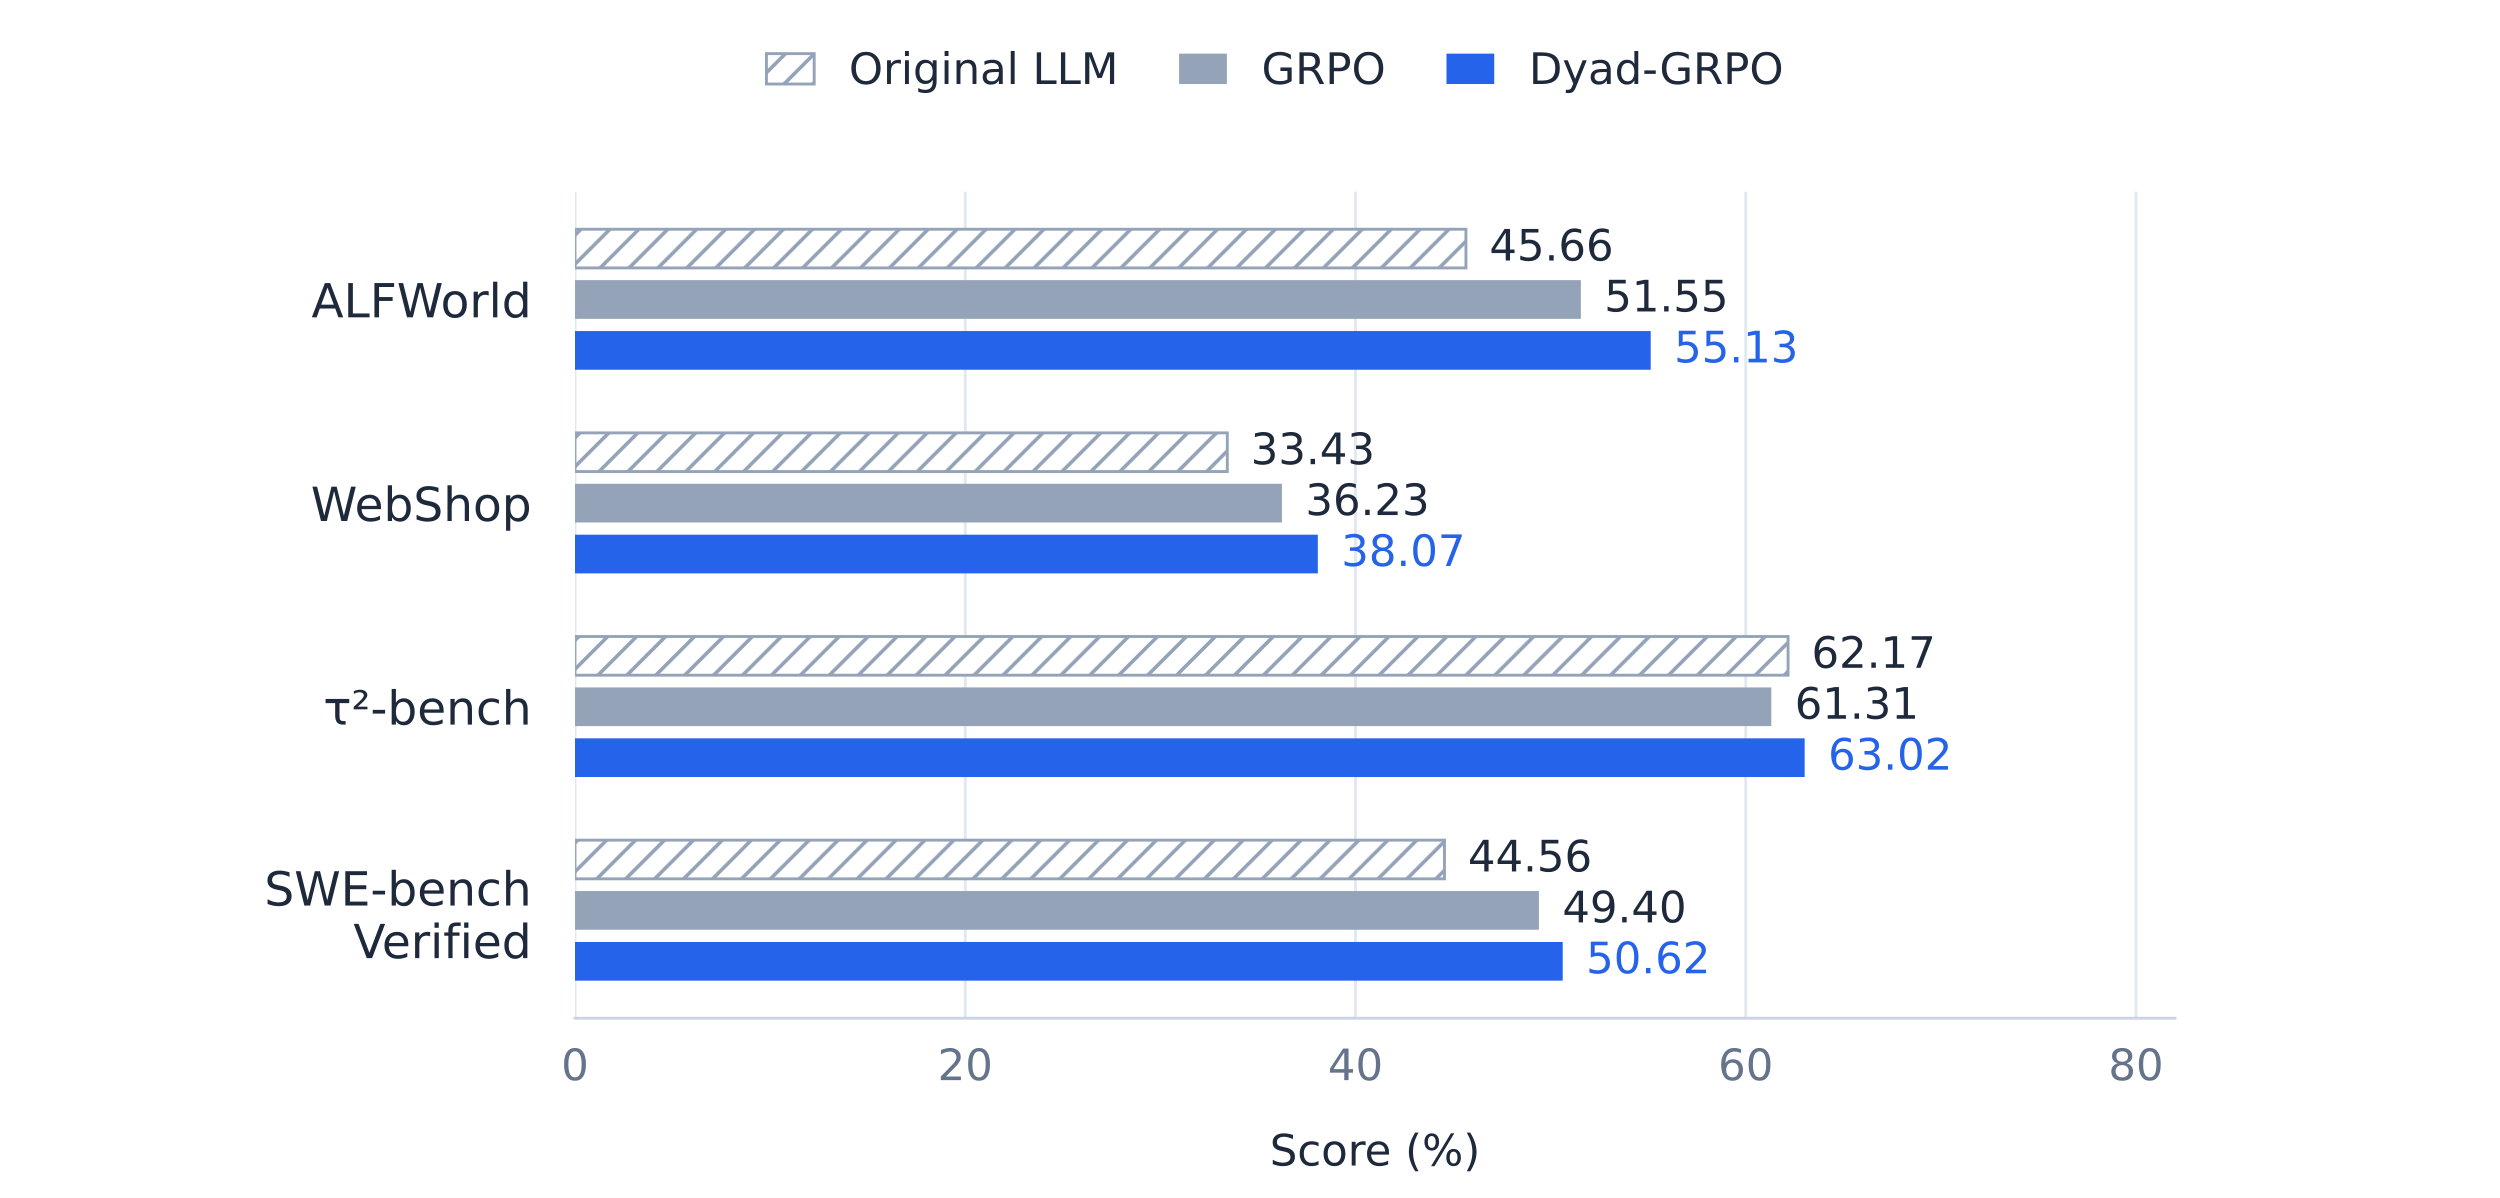
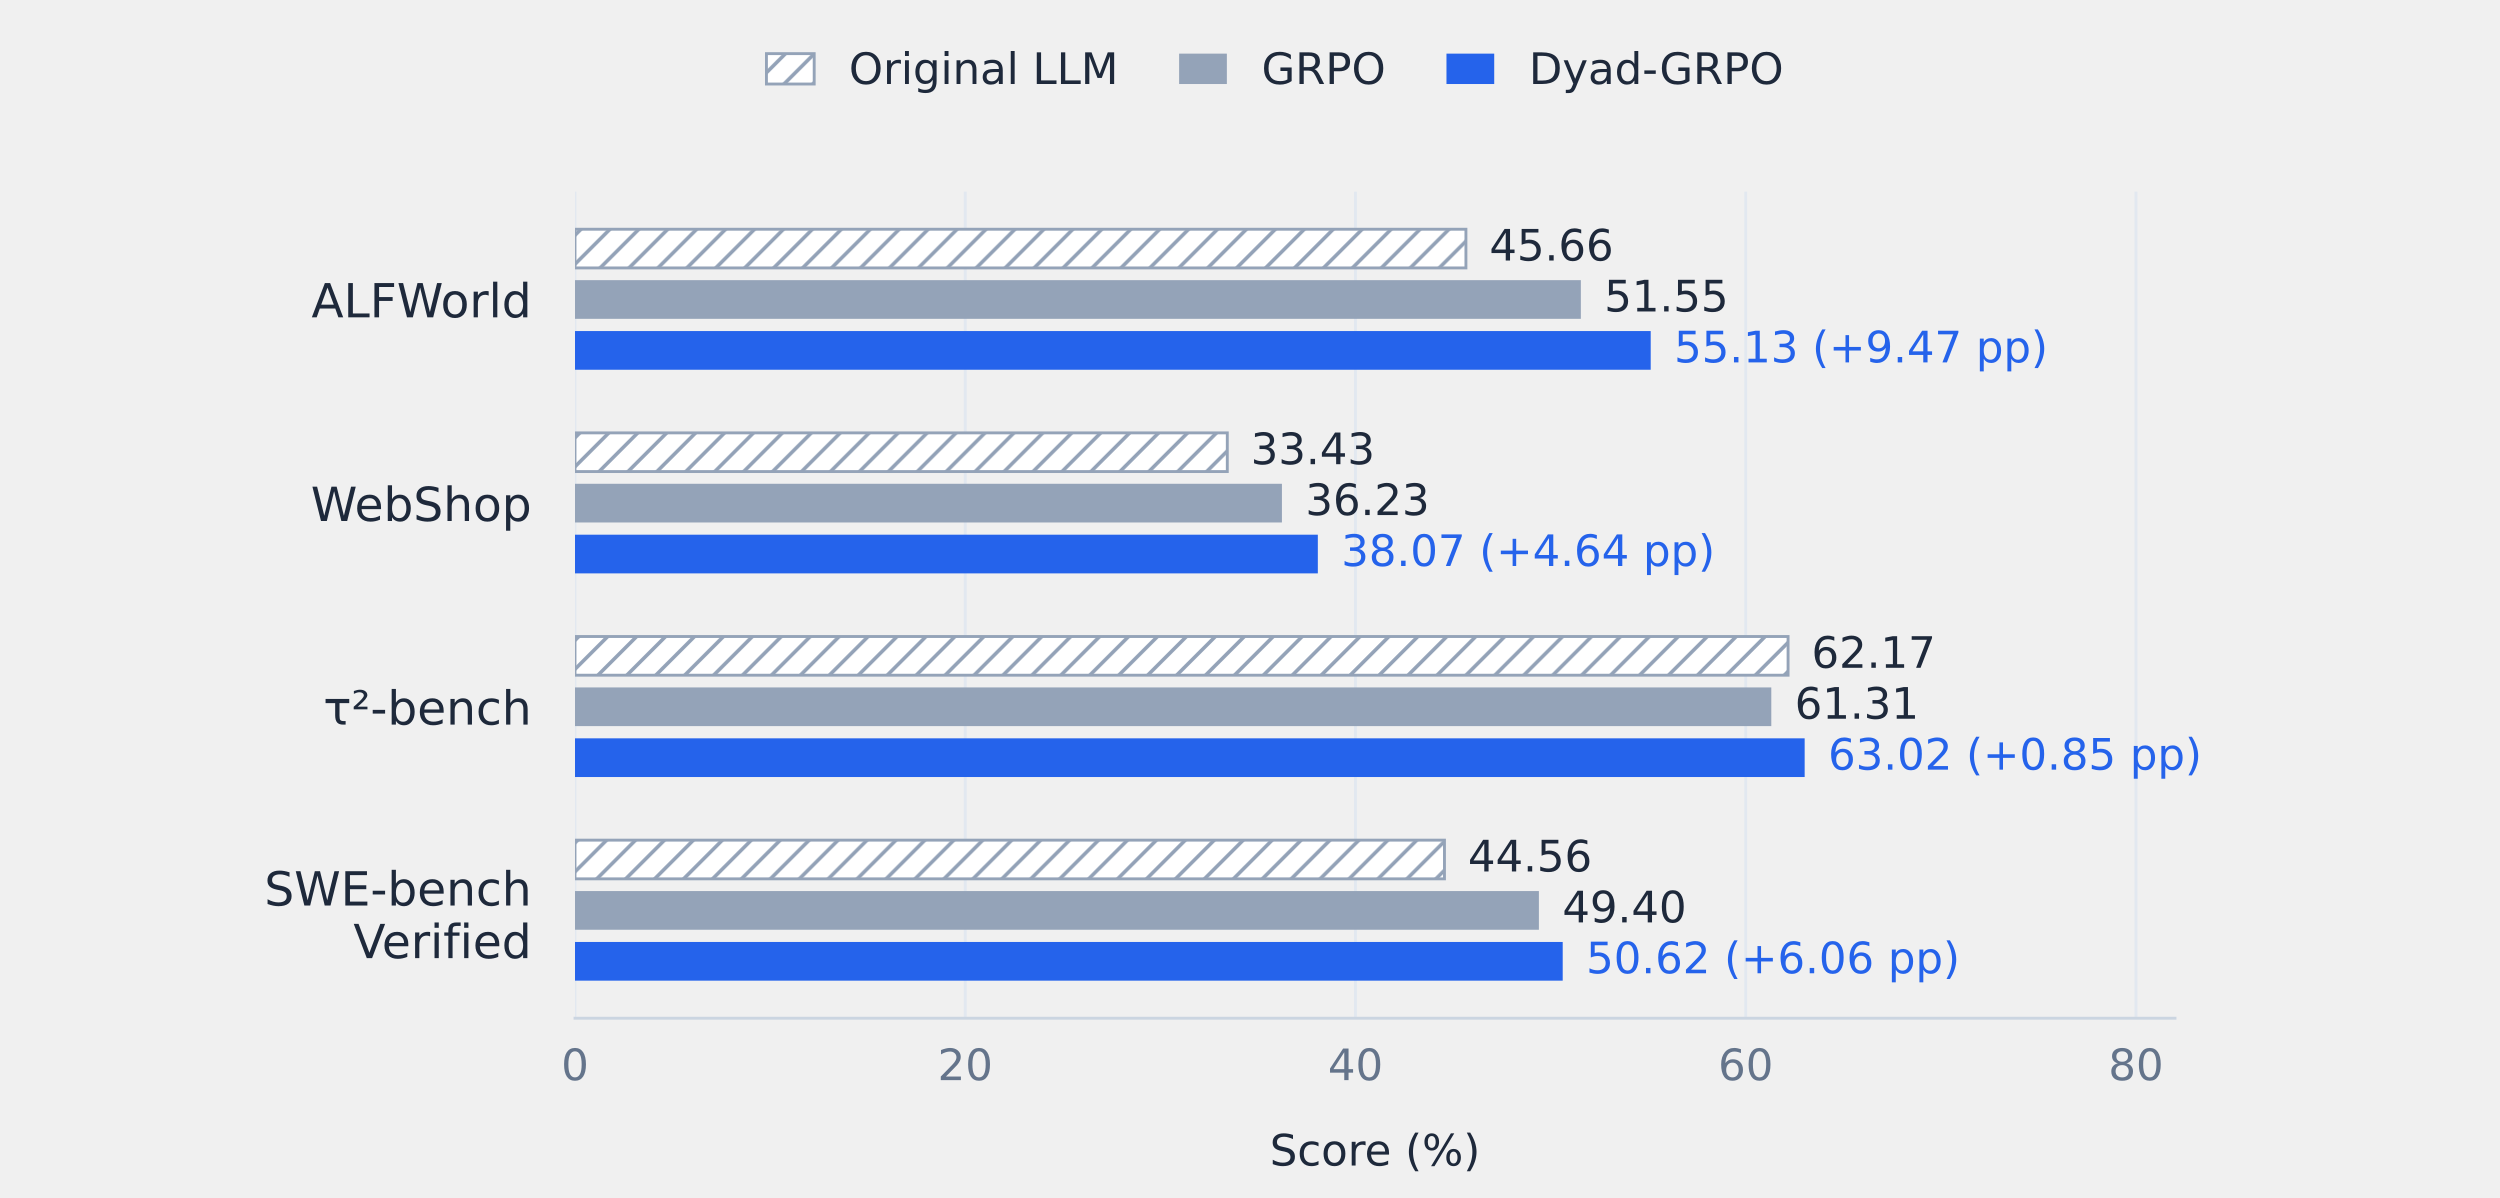
<svg xmlns="http://www.w3.org/2000/svg" width="691.2pt" height="331.2pt" viewBox="0 0 691.2 331.2" version="1.1">
  <defs>
    <style type="text/css">*{stroke-linejoin: round; stroke-linecap: butt}</style>
  </defs>
  <g id="figure_1">
    <g id="patch_1">
-       <path d="M 0 331.2 L 691.2 331.2 L 691.2 0 L 0 0 z " style="fill: #ffffff" />
+       <path d="M 0 331.2 L 691.2 331.2 L 691.2 0 L 0 0 L 0 331.2 z " style="fill: none; opacity: 0" />
    </g>
    <g id="axes_1">
      <g id="patch_2">
-         <path d="M 158.976 281.52 L 601.344 281.52 L 601.344 52.992 L 158.976 52.992 z " style="fill: #ffffff" />
+         <path d="M 158.976 281.52 L 601.344 281.52 L 601.344 52.992 L 158.976 52.992 L 158.976 281.52 z " style="fill: none" />
      </g>
      <g id="matplotlib.axis_1">
        <g id="xtick_1">
          <g id="line2d_1">
            <path d="M 158.976 281.52 L 158.976 52.992 " clip-path="url(#pbc1d07ce37)" style="fill: none; stroke: #e2e8f0; stroke-width: 0.8; stroke-linecap: square" />
          </g>
          <g id="line2d_2" />
          <g id="text_1">
            <text style="font-size: 12px; font-family: 'DejaVu Sans', 'Arial', 'Bitstream Vera Sans', 'Computer Modern Sans Serif', 'Lucida Grande', 'Verdana', 'Geneva', 'Lucid', 'Helvetica', 'Avant Garde', sans-serif; text-anchor: middle; fill: #64748b" x="158.976" y="298.638" transform="rotate(-0 158.976 298.6381)">0</text>
          </g>
        </g>
        <g id="xtick_2">
          <g id="line2d_3">
            <path d="M 266.871 281.52 L 266.871 52.992 " clip-path="url(#pbc1d07ce37)" style="fill: none; stroke: #e2e8f0; stroke-width: 0.8; stroke-linecap: square" />
          </g>
          <g id="line2d_4" />
          <g id="text_2">
            <text style="font-size: 12px; font-family: 'DejaVu Sans', 'Arial', 'Bitstream Vera Sans', 'Computer Modern Sans Serif', 'Lucida Grande', 'Verdana', 'Geneva', 'Lucid', 'Helvetica', 'Avant Garde', sans-serif; text-anchor: middle; fill: #64748b" x="266.871" y="298.638" transform="rotate(-0 266.8706 298.6381)">20</text>
          </g>
        </g>
        <g id="xtick_3">
          <g id="line2d_5">
            <path d="M 374.765 281.52 L 374.765 52.992 " clip-path="url(#pbc1d07ce37)" style="fill: none; stroke: #e2e8f0; stroke-width: 0.8; stroke-linecap: square" />
          </g>
          <g id="line2d_6" />
          <g id="text_3">
            <text style="font-size: 12px; font-family: 'DejaVu Sans', 'Arial', 'Bitstream Vera Sans', 'Computer Modern Sans Serif', 'Lucida Grande', 'Verdana', 'Geneva', 'Lucid', 'Helvetica', 'Avant Garde', sans-serif; text-anchor: middle; fill: #64748b" x="374.765" y="298.638" transform="rotate(-0 374.7653 298.6381)">40</text>
          </g>
        </g>
        <g id="xtick_4">
          <g id="line2d_7">
            <path d="M 482.66 281.52 L 482.66 52.992 " clip-path="url(#pbc1d07ce37)" style="fill: none; stroke: #e2e8f0; stroke-width: 0.8; stroke-linecap: square" />
          </g>
          <g id="line2d_8" />
          <g id="text_4">
            <text style="font-size: 12px; font-family: 'DejaVu Sans', 'Arial', 'Bitstream Vera Sans', 'Computer Modern Sans Serif', 'Lucida Grande', 'Verdana', 'Geneva', 'Lucid', 'Helvetica', 'Avant Garde', sans-serif; text-anchor: middle; fill: #64748b" x="482.66" y="298.638" transform="rotate(-0 482.6599 298.6381)">60</text>
          </g>
        </g>
        <g id="xtick_5">
          <g id="line2d_9">
            <path d="M 590.555 281.52 L 590.555 52.992 " clip-path="url(#pbc1d07ce37)" style="fill: none; stroke: #e2e8f0; stroke-width: 0.8; stroke-linecap: square" />
          </g>
          <g id="line2d_10" />
          <g id="text_5">
            <text style="font-size: 12px; font-family: 'DejaVu Sans', 'Arial', 'Bitstream Vera Sans', 'Computer Modern Sans Serif', 'Lucida Grande', 'Verdana', 'Geneva', 'Lucid', 'Helvetica', 'Avant Garde', sans-serif; text-anchor: middle; fill: #64748b" x="590.555" y="298.638" transform="rotate(-0 590.5545 298.6381)">80</text>
          </g>
        </g>
        <g id="text_6">
          <text style="font-size: 12px; font-family: 'DejaVu Sans', 'Arial', 'Bitstream Vera Sans', 'Computer Modern Sans Serif', 'Lucida Grande', 'Verdana', 'Geneva', 'Lucid', 'Helvetica', 'Avant Garde', sans-serif; text-anchor: middle; fill: #1e293b" x="380.16" y="322.252" transform="rotate(-0 380.16 322.2519)">Score (%)</text>
        </g>
      </g>
      <g id="matplotlib.axis_2">
        <g id="ytick_1">
          <g id="line2d_11" />
          <g id="text_7">
            <text style="font-size: 13px; font-family: 'DejaVu Sans', 'Arial', 'Bitstream Vera Sans', 'Computer Modern Sans Serif', 'Lucida Grande', 'Verdana', 'Geneva', 'Lucid', 'Helvetica', 'Avant Garde', sans-serif; text-anchor: end; fill: #1e293b" x="146.976" y="87.743" transform="rotate(-0 146.976 87.74266)">ALFWorld</text>
          </g>
        </g>
        <g id="ytick_2">
          <g id="line2d_12" />
          <g id="text_8">
            <text style="font-size: 13px; font-family: 'DejaVu Sans', 'Arial', 'Bitstream Vera Sans', 'Computer Modern Sans Serif', 'Lucida Grande', 'Verdana', 'Geneva', 'Lucid', 'Helvetica', 'Avant Garde', sans-serif; text-anchor: end; fill: #1e293b" x="146.976" y="144.044" transform="rotate(-0 146.976 144.0442)">WebShop</text>
          </g>
        </g>
        <g id="ytick_3">
          <g id="line2d_13" />
          <g id="text_9">
            <text style="font-size: 13px; font-family: 'DejaVu Sans', 'Arial', 'Bitstream Vera Sans', 'Computer Modern Sans Serif', 'Lucida Grande', 'Verdana', 'Geneva', 'Lucid', 'Helvetica', 'Avant Garde', sans-serif; text-anchor: end; fill: #1e293b" x="146.976" y="200.346" transform="rotate(-0 146.976 200.3458)">τ²-bench</text>
          </g>
        </g>
        <g id="ytick_4">
          <g id="line2d_14" />
          <g id="text_10">
            <text style="font-size: 13px; font-family: 'DejaVu Sans', 'Arial', 'Bitstream Vera Sans', 'Computer Modern Sans Serif', 'Lucida Grande', 'Verdana', 'Geneva', 'Lucid', 'Helvetica', 'Avant Garde', sans-serif; fill: #1e293b" transform="translate(73.08725 250.3565)">SWE-bench</text>
            <text style="font-size: 13px; font-family: 'DejaVu Sans', 'Arial', 'Bitstream Vera Sans', 'Computer Modern Sans Serif', 'Lucida Grande', 'Verdana', 'Geneva', 'Lucid', 'Helvetica', 'Avant Garde', sans-serif; fill: #1e293b" transform="translate(97.69584 264.9137)">Verified</text>
          </g>
        </g>
      </g>
      <g id="patch_3">
        <path d="M 158.976 281.52 L 601.344 281.52 " style="fill: none; stroke: #cbd5e1; stroke-width: 0.8; stroke-linejoin: miter; stroke-linecap: square" />
      </g>
      <g id="patch_4">
        <path d="M 158.976 63.38 L 405.299 63.38 L 405.299 74.077 L 158.976 74.077 z " clip-path="url(#pbc1d07ce37)" style="fill: url(#hd3796687db); stroke: #94a3b8; stroke-width: 0.8; stroke-linejoin: miter" />
      </g>
      <g id="patch_5">
        <path d="M 158.976 119.681 L 339.322 119.681 L 339.322 130.378 L 158.976 130.378 z " clip-path="url(#pbc1d07ce37)" style="fill: url(#hd3796687db); stroke: #94a3b8; stroke-width: 0.8; stroke-linejoin: miter" />
      </g>
      <g id="patch_6">
        <path d="M 158.976 175.983 L 494.366 175.983 L 494.366 186.68 L 158.976 186.68 z " clip-path="url(#pbc1d07ce37)" style="fill: url(#hd3796687db); stroke: #94a3b8; stroke-width: 0.8; stroke-linejoin: miter" />
      </g>
      <g id="patch_7">
        <path d="M 158.976 232.284 L 399.365 232.284 L 399.365 242.982 L 158.976 242.982 z " clip-path="url(#pbc1d07ce37)" style="fill: url(#hd3796687db); stroke: #94a3b8; stroke-width: 0.8; stroke-linejoin: miter" />
      </g>
      <g id="text_11">
        <text style="font-size: 12px; font-family: 'DejaVu Sans', 'Arial', 'Bitstream Vera Sans', 'Computer Modern Sans Serif', 'Lucida Grande', 'Verdana', 'Geneva', 'Lucid', 'Helvetica', 'Avant Garde', sans-serif; text-anchor: start; fill: #1e293b" x="411.773" y="72.04" transform="rotate(-0 411.7731 72.03953)">45.66</text>
      </g>
      <g id="text_12">
        <text style="font-size: 12px; font-family: 'DejaVu Sans', 'Arial', 'Bitstream Vera Sans', 'Computer Modern Sans Serif', 'Lucida Grande', 'Verdana', 'Geneva', 'Lucid', 'Helvetica', 'Avant Garde', sans-serif; text-anchor: start; fill: #1e293b" x="345.796" y="128.341" transform="rotate(-0 345.7956 128.3411)">33.43</text>
      </g>
      <g id="text_13">
        <text style="font-size: 12px; font-family: 'DejaVu Sans', 'Arial', 'Bitstream Vera Sans', 'Computer Modern Sans Serif', 'Lucida Grande', 'Verdana', 'Geneva', 'Lucid', 'Helvetica', 'Avant Garde', sans-serif; text-anchor: start; fill: #1e293b" x="500.84" y="184.643" transform="rotate(-0 500.8401 184.6426)">62.17</text>
      </g>
      <g id="text_14">
        <text style="font-size: 12px; font-family: 'DejaVu Sans', 'Arial', 'Bitstream Vera Sans', 'Computer Modern Sans Serif', 'Lucida Grande', 'Verdana', 'Geneva', 'Lucid', 'Helvetica', 'Avant Garde', sans-serif; text-anchor: start; fill: #1e293b" x="405.839" y="240.944" transform="rotate(-0 405.8389 240.9442)">44.56</text>
      </g>
      <g id="patch_8">
        <path d="M 158.976 77.455 L 437.074 77.455 L 437.074 88.152 L 158.976 88.152 z " clip-path="url(#pbc1d07ce37)" style="fill: #94a3b8" />
      </g>
      <g id="patch_9">
        <path d="M 158.976 133.757 L 354.427 133.757 L 354.427 144.454 L 158.976 144.454 z " clip-path="url(#pbc1d07ce37)" style="fill: #94a3b8" />
      </g>
      <g id="patch_10">
        <path d="M 158.976 190.058 L 489.727 190.058 L 489.727 200.755 L 158.976 200.755 z " clip-path="url(#pbc1d07ce37)" style="fill: #94a3b8" />
      </g>
      <g id="patch_11">
        <path d="M 158.976 246.36 L 425.476 246.36 L 425.476 257.057 L 158.976 257.057 z " clip-path="url(#pbc1d07ce37)" style="fill: #94a3b8" />
      </g>
      <g id="text_15">
        <text style="font-size: 12px; font-family: 'DejaVu Sans', 'Arial', 'Bitstream Vera Sans', 'Computer Modern Sans Serif', 'Lucida Grande', 'Verdana', 'Geneva', 'Lucid', 'Helvetica', 'Avant Garde', sans-serif; text-anchor: start; fill: #1e293b" x="443.548" y="86.115" transform="rotate(-0 443.5481 86.11492)">51.55</text>
      </g>
      <g id="text_16">
        <text style="font-size: 12px; font-family: 'DejaVu Sans', 'Arial', 'Bitstream Vera Sans', 'Computer Modern Sans Serif', 'Lucida Grande', 'Verdana', 'Geneva', 'Lucid', 'Helvetica', 'Avant Garde', sans-serif; text-anchor: start; fill: #1e293b" x="360.901" y="142.416" transform="rotate(-0 360.9008 142.4165)">36.23</text>
      </g>
      <g id="text_17">
        <text style="font-size: 12px; font-family: 'DejaVu Sans', 'Arial', 'Bitstream Vera Sans', 'Computer Modern Sans Serif', 'Lucida Grande', 'Verdana', 'Geneva', 'Lucid', 'Helvetica', 'Avant Garde', sans-serif; text-anchor: start; fill: #1e293b" x="496.201" y="198.718" transform="rotate(-0 496.2007 198.718)">61.31</text>
      </g>
      <g id="text_18">
        <text style="font-size: 12px; font-family: 'DejaVu Sans', 'Arial', 'Bitstream Vera Sans', 'Computer Modern Sans Serif', 'Lucida Grande', 'Verdana', 'Geneva', 'Lucid', 'Helvetica', 'Avant Garde', sans-serif; text-anchor: start; fill: #1e293b" x="431.949" y="255.02" transform="rotate(-0 431.9494 255.0196)">49.40</text>
      </g>
      <g id="patch_12">
        <path d="M 158.976 91.53 L 456.388 91.53 L 456.388 102.228 L 158.976 102.228 z " clip-path="url(#pbc1d07ce37)" style="fill: #2563eb" />
      </g>
      <g id="patch_13">
        <path d="M 158.976 147.832 L 364.353 147.832 L 364.353 158.529 L 158.976 158.529 z " clip-path="url(#pbc1d07ce37)" style="fill: #2563eb" />
      </g>
      <g id="patch_14">
        <path d="M 158.976 204.134 L 498.952 204.134 L 498.952 214.831 L 158.976 214.831 z " clip-path="url(#pbc1d07ce37)" style="fill: #2563eb" />
      </g>
      <g id="patch_15">
        <path d="M 158.976 260.435 L 432.057 260.435 L 432.057 271.132 L 158.976 271.132 z " clip-path="url(#pbc1d07ce37)" style="fill: #2563eb" />
      </g>
      <g id="text_19">
-         <text style="font-size: 12px; font-family: 'DejaVu Sans', 'Arial', 'Bitstream Vera Sans', 'Computer Modern Sans Serif', 'Lucida Grande', 'Verdana', 'Geneva', 'Lucid', 'Helvetica', 'Avant Garde', sans-serif; text-anchor: start; fill: #2563eb" x="462.861" y="100.19" transform="rotate(-0 462.8612 100.1903)">55.13</text>
+         <text style="font-size: 12px; font-family: 'DejaVu Sans', 'Arial', 'Bitstream Vera Sans', 'Computer Modern Sans Serif', 'Lucida Grande', 'Verdana', 'Geneva', 'Lucid', 'Helvetica', 'Avant Garde', sans-serif; text-anchor: start; fill: #2563eb" x="462.861" y="100.19" transform="rotate(-0 462.8612 100.1903)">55.13  (+9.47 pp)</text>
      </g>
      <g id="text_20">
-         <text style="font-size: 12px; font-family: 'DejaVu Sans', 'Arial', 'Bitstream Vera Sans', 'Computer Modern Sans Serif', 'Lucida Grande', 'Verdana', 'Geneva', 'Lucid', 'Helvetica', 'Avant Garde', sans-serif; text-anchor: start; fill: #2563eb" x="370.827" y="156.492" transform="rotate(-0 370.8271 156.4919)">38.07</text>
+         <text style="font-size: 12px; font-family: 'DejaVu Sans', 'Arial', 'Bitstream Vera Sans', 'Computer Modern Sans Serif', 'Lucida Grande', 'Verdana', 'Geneva', 'Lucid', 'Helvetica', 'Avant Garde', sans-serif; text-anchor: start; fill: #2563eb" x="370.827" y="156.492" transform="rotate(-0 370.8271 156.4919)">38.07  (+4.64 pp)</text>
      </g>
      <g id="text_21">
-         <text style="font-size: 12px; font-family: 'DejaVu Sans', 'Arial', 'Bitstream Vera Sans', 'Computer Modern Sans Serif', 'Lucida Grande', 'Verdana', 'Geneva', 'Lucid', 'Helvetica', 'Avant Garde', sans-serif; text-anchor: start; fill: #2563eb" x="505.426" y="212.793" transform="rotate(-0 505.4257 212.7934)">63.02</text>
+         <text style="font-size: 12px; font-family: 'DejaVu Sans', 'Arial', 'Bitstream Vera Sans', 'Computer Modern Sans Serif', 'Lucida Grande', 'Verdana', 'Geneva', 'Lucid', 'Helvetica', 'Avant Garde', sans-serif; text-anchor: start; fill: #2563eb" x="505.426" y="212.793" transform="rotate(-0 505.4257 212.7934)">63.02  (+0.85 pp)</text>
      </g>
      <g id="text_22">
-         <text style="font-size: 12px; font-family: 'DejaVu Sans', 'Arial', 'Bitstream Vera Sans', 'Computer Modern Sans Serif', 'Lucida Grande', 'Verdana', 'Geneva', 'Lucid', 'Helvetica', 'Avant Garde', sans-serif; text-anchor: start; fill: #2563eb" x="438.531" y="269.095" transform="rotate(-0 438.531 269.095)">50.62</text>
+         <text style="font-size: 12px; font-family: 'DejaVu Sans', 'Arial', 'Bitstream Vera Sans', 'Computer Modern Sans Serif', 'Lucida Grande', 'Verdana', 'Geneva', 'Lucid', 'Helvetica', 'Avant Garde', sans-serif; text-anchor: start; fill: #2563eb" x="438.531" y="269.095" transform="rotate(-0 438.531 269.095)">50.62  (+6.06 pp)</text>
      </g>
    </g>
    <g id="legend_1">
      <g id="patch_16">
        <path d="M 211.906 23.23 L 225.106 23.23 L 225.106 14.83 L 211.906 14.83 z " style="fill: url(#hd3796687db); stroke: #94a3b8; stroke-width: 0.8; stroke-linejoin: miter" />
      </g>
      <g id="text_23">
        <text style="font-size: 12px; font-family: 'DejaVu Sans', 'Arial', 'Bitstream Vera Sans', 'Computer Modern Sans Serif', 'Lucida Grande', 'Verdana', 'Geneva', 'Lucid', 'Helvetica', 'Avant Garde', sans-serif; text-anchor: start; fill: #1e293b" x="234.706" y="23.23" transform="rotate(-0 234.7057 23.23013)">Original LLM</text>
      </g>
      <g id="patch_17">
        <path d="M 326.003 23.23 L 339.203 23.23 L 339.203 14.83 L 326.003 14.83 z " style="fill: #94a3b8" />
      </g>
      <g id="text_24">
        <text style="font-size: 12px; font-family: 'DejaVu Sans', 'Arial', 'Bitstream Vera Sans', 'Computer Modern Sans Serif', 'Lucida Grande', 'Verdana', 'Geneva', 'Lucid', 'Helvetica', 'Avant Garde', sans-serif; text-anchor: start; fill: #1e293b" x="348.803" y="23.23" transform="rotate(-0 348.8032 23.23013)">GRPO</text>
      </g>
      <g id="patch_18">
        <path d="M 399.921 23.23 L 413.121 23.23 L 413.121 14.83 L 399.921 14.83 z " style="fill: #2563eb" />
      </g>
      <g id="text_25">
        <text style="font-size: 12px; font-family: 'DejaVu Sans', 'Arial', 'Bitstream Vera Sans', 'Computer Modern Sans Serif', 'Lucida Grande', 'Verdana', 'Geneva', 'Lucid', 'Helvetica', 'Avant Garde', sans-serif; text-anchor: start; fill: #1e293b" x="422.721" y="23.23" transform="rotate(-0 422.7214 23.23013)">Dyad-GRPO</text>
      </g>
    </g>
  </g>
  <defs>
    <clipPath id="pbc1d07ce37">
      <rect x="158.976" y="52.992" width="442.368" height="228.528" />
    </clipPath>
  </defs>
  <defs>
    <pattern id="hd3796687db" patternUnits="userSpaceOnUse" x="0" y="0" width="72" height="72">
      <rect x="0" y="0" width="73" height="73" fill="#ffffff" />
      <path d="M -36 36 L 36 -36 M -32 40 L 40 -32 M -28 44 L 44 -28 M -24 48 L 48 -24 M -20 52 L 52 -20 M -16 56 L 56 -16 M -12 60 L 60 -12 M -8 64 L 64 -8 M -4 68 L 68 -4 M 0 72 L 72 0 M 4 76 L 76 4 M 8 80 L 80 8 M 12 84 L 84 12 M 16 88 L 88 16 M 20 92 L 92 20 M 24 96 L 96 24 M 28 100 L 100 28 M 32 104 L 104 32 M 36 108 L 108 36 " style="fill: #94a3b8; stroke: #94a3b8; stroke-width: 1.0; stroke-linecap: butt; stroke-linejoin: miter" />
    </pattern>
  </defs>
</svg>
